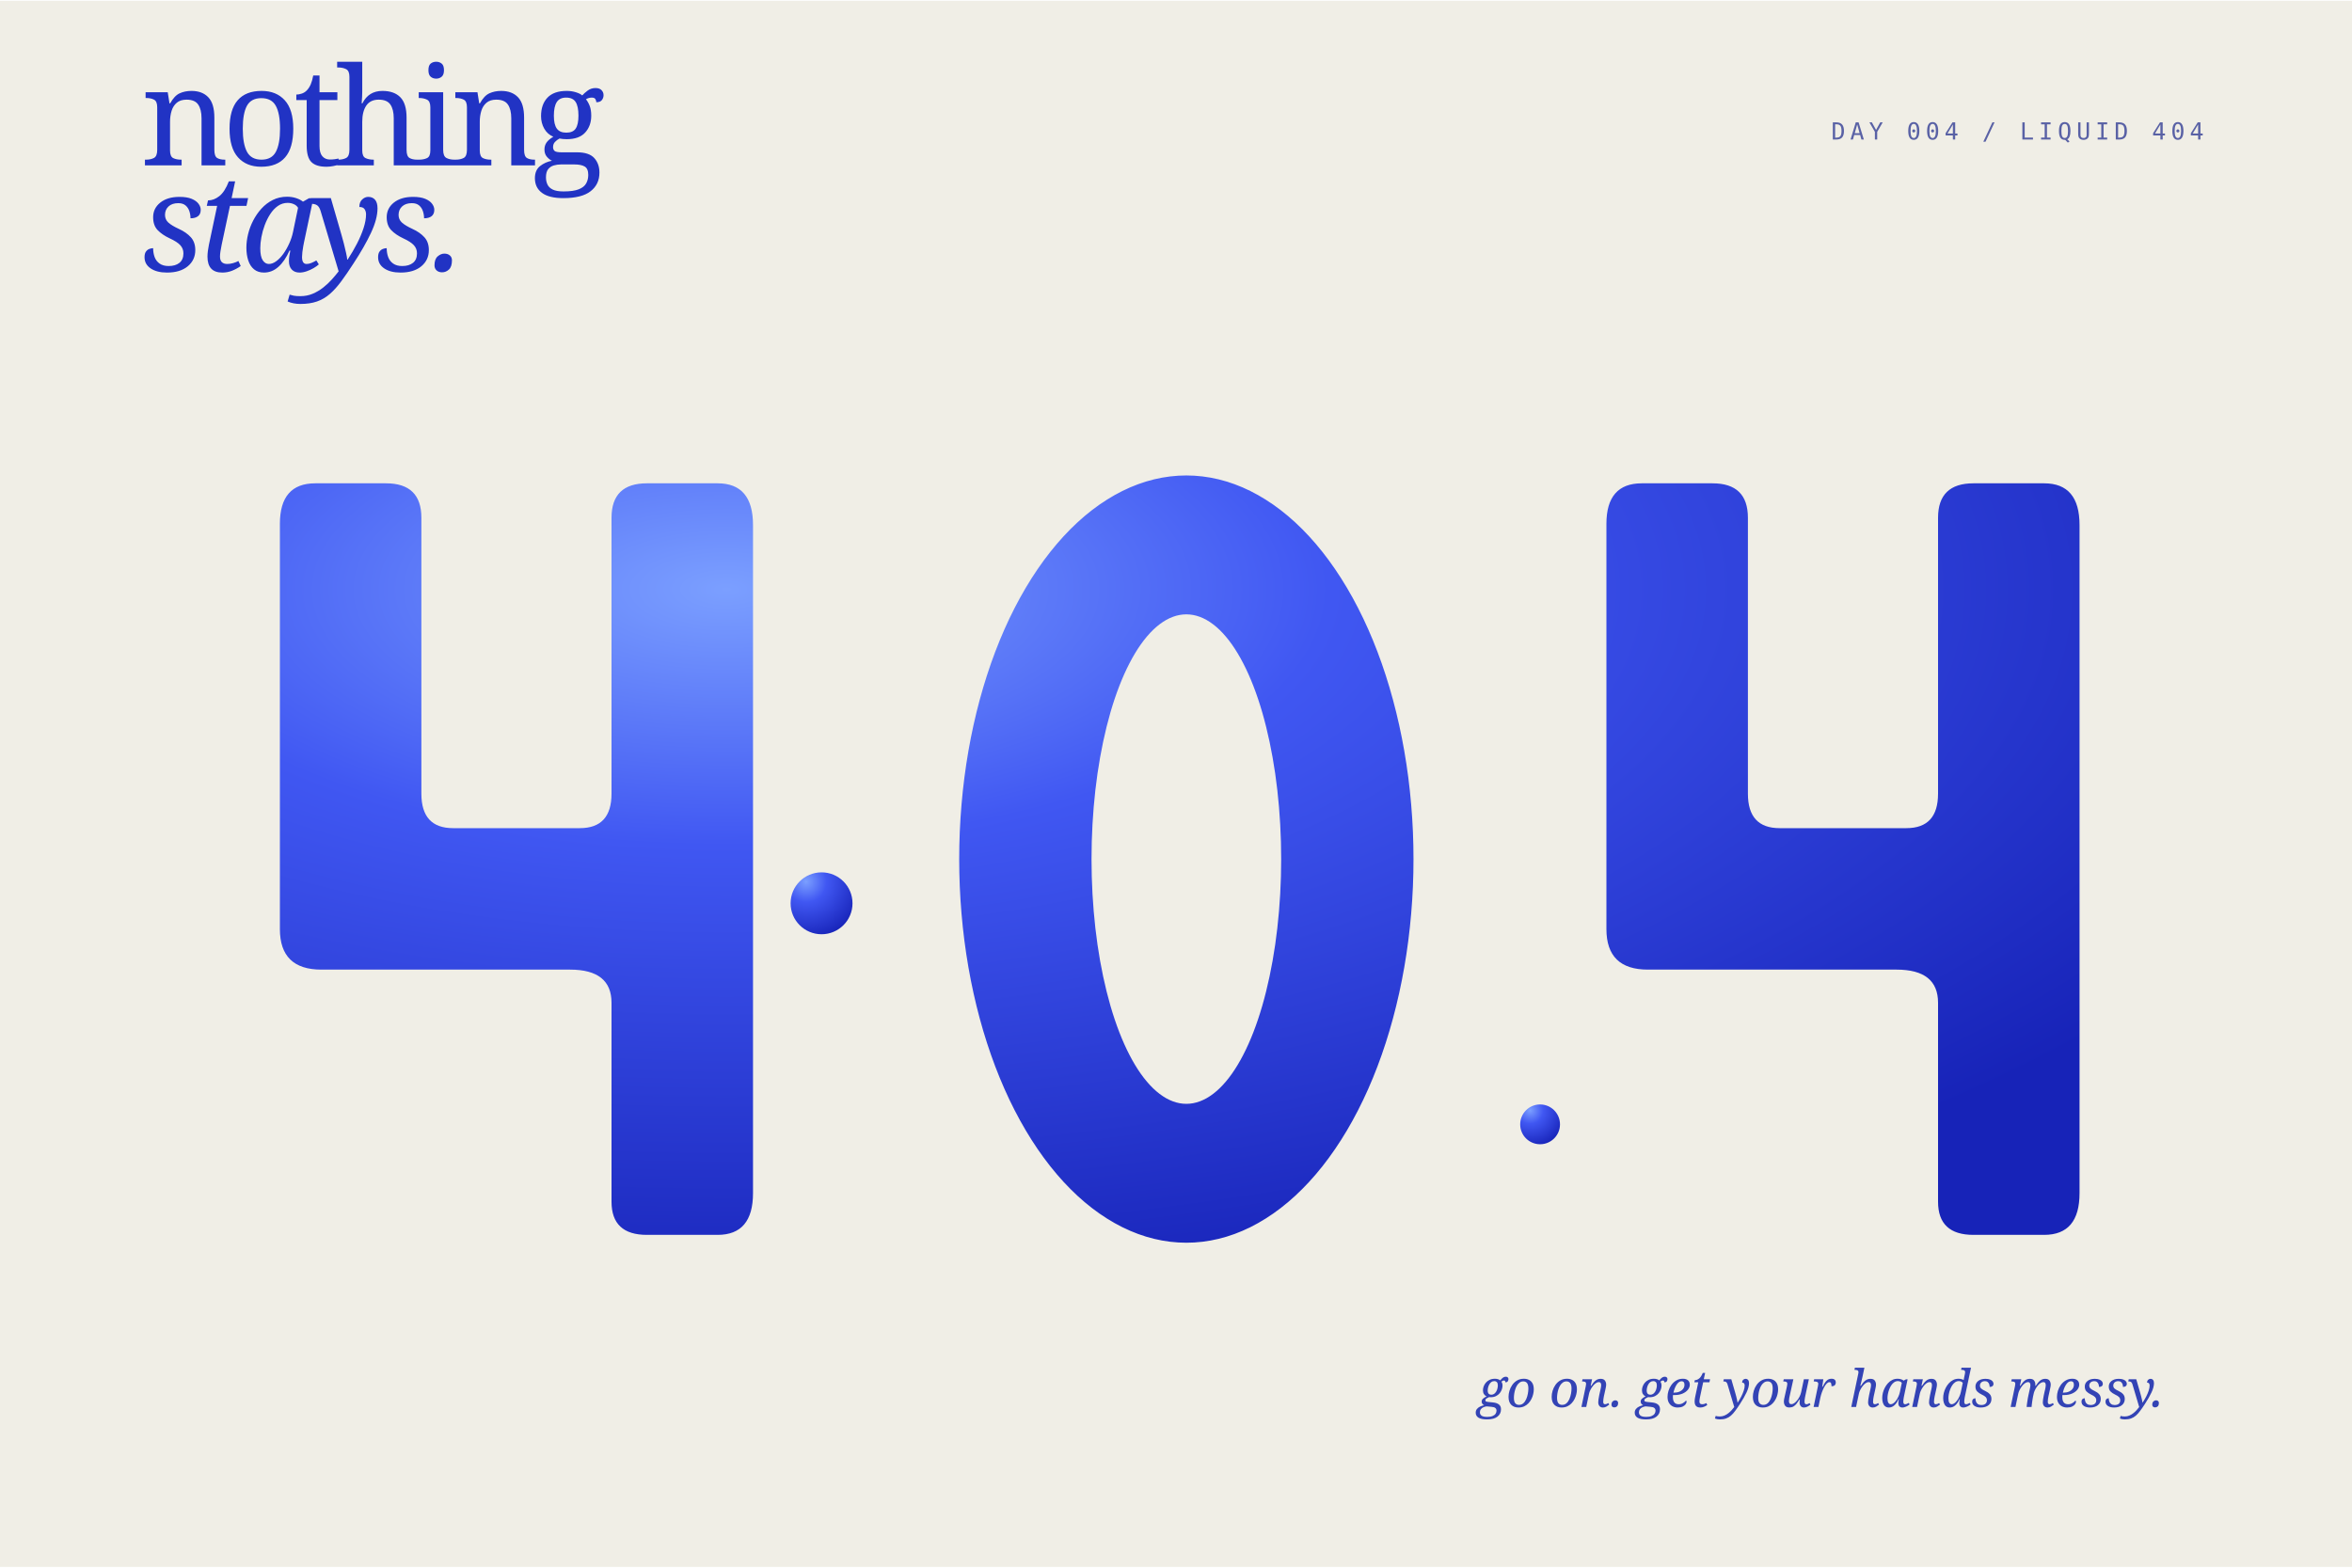
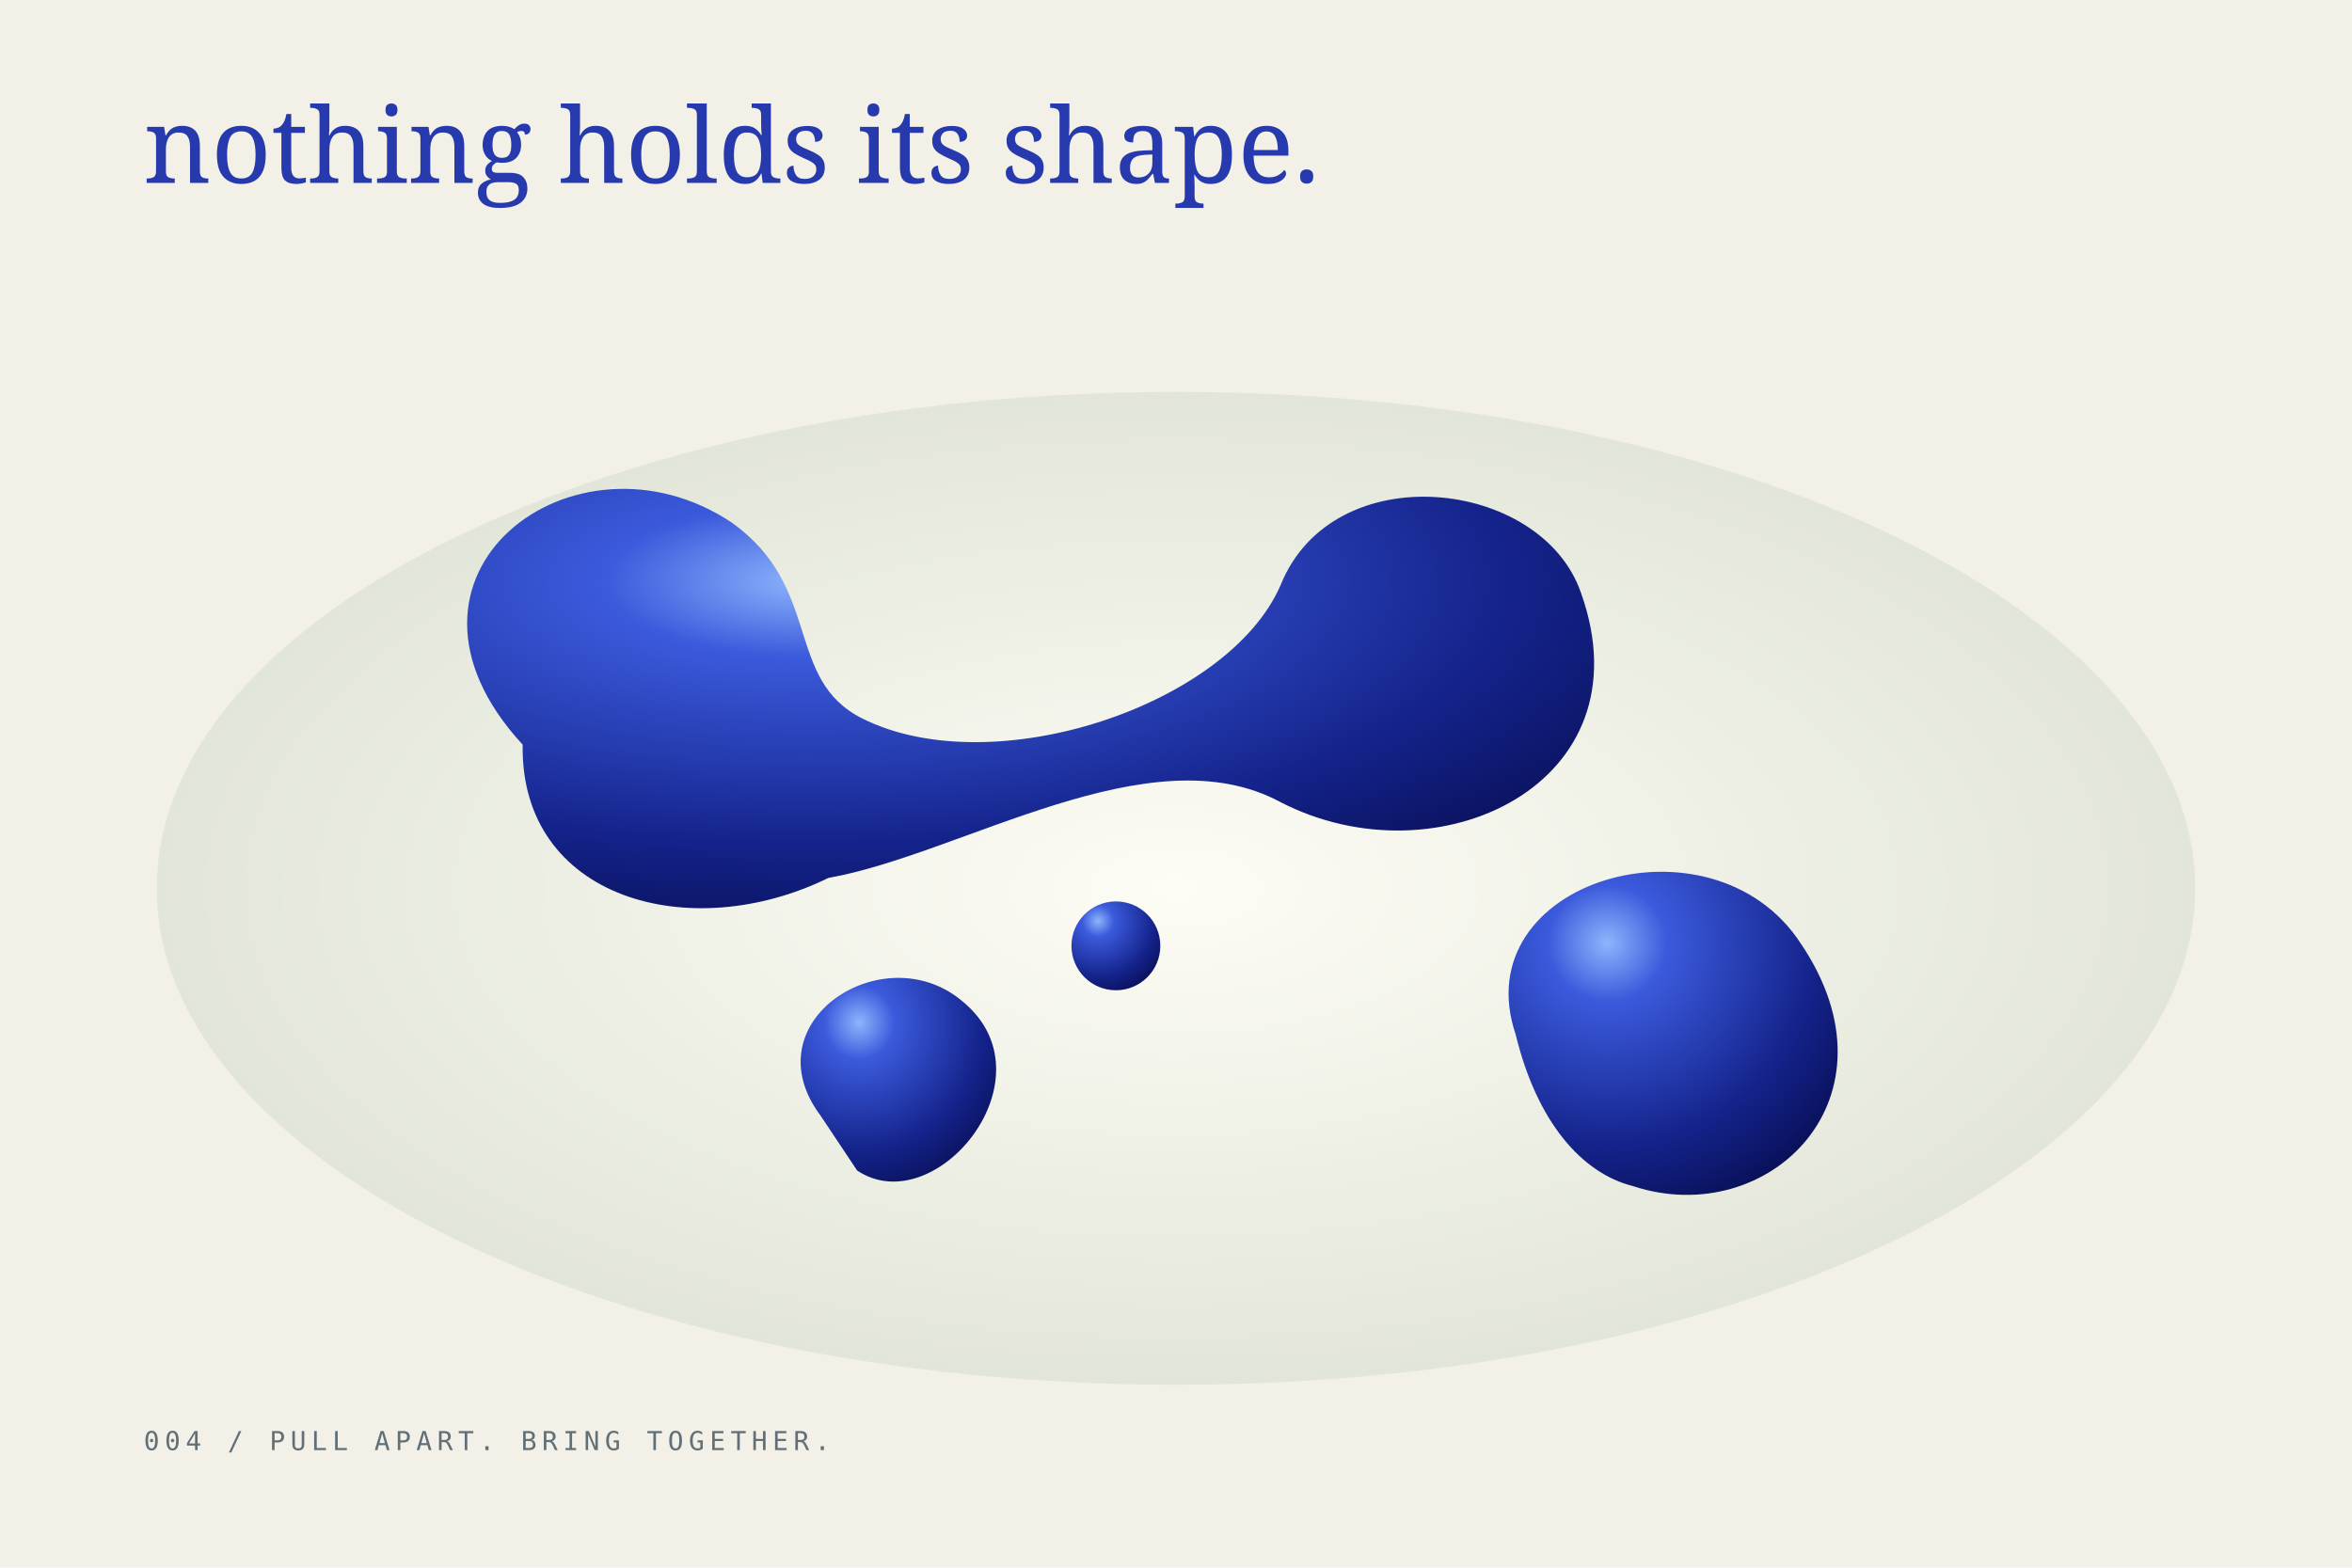
- <svg xmlns="http://www.w3.org/2000/svg" width="900" height="600" viewBox="0 0 1000 666">
+ <svg xmlns="http://www.w3.org/2000/svg" width="900" height="600" viewBox="0 0 900 600">
  <defs>
-     <radialGradient id="ink" cx=".25" cy=".15" r=".95">
-       <stop stop-color="#7b9fff" />
-       <stop offset=".35" stop-color="#4057f2" />
-       <stop offset="1" stop-color="#1723b8" />
+     <radialGradient id="pool">
+       <stop stop-color="#fdfcf5" />
+       <stop offset="1" stop-color="#e2e6d8" />
+     </radialGradient>
+     <radialGradient id="ink" cx=".3" cy=".22" r=".9">
+       <stop stop-color="#8db4fc" />
+       <stop offset=".2" stop-color="#3b5adc" />
+       <stop offset=".7" stop-color="#14238b" />
+       <stop offset="1" stop-color="#080e53" />
    </radialGradient>
  </defs>
-   <path fill="#f0eee6" d="M0 0H1000V666H0Z" />
-   <g fill="#2133c4" font-family="Georgia,serif" font-size="58" letter-spacing="-3">
-     <text x="60" y="70">nothing<tspan font-style="italic" x="60" y="115">stays.</tspan>
-     </text>
+   <path fill="#f2f0e7" d="M0 0H900V600H0Z" />
+   <ellipse cx="450" cy="340" rx="390" ry="190" fill="url(#pool)" />
+   <g fill="url(#ink)">
+     <path d="M200 285C140 220 220 160 280 200C315 225 300 260 330 275C380 300 470 270 490 224C510 174 590 183 605 227C631 300 550 338 490 307C440 280 368 327 317 336C264 362 199 344 200 285Z" />
+     <path d="M580 396C560 337 655 309 689 361C729 420 677 471 625 454C605 449 588 429 580 396Z" />
+     <path d="M314 427C287 391 338 358 368 383C404 412 358 468 328 448Z" />
+     <circle cx="427" cy="362" r="17" />
  </g>
-   <g transform="translate(25 130) scale(.94)">
-     <path d="M100.00 98.33Q100.00 80.00 116.00 80.00Q132.00 80.00 148.00 80.00Q164.00 80.00 164.00 95.60Q164.00 111.20 164.00 126.80Q164.00 142.40 164.00 158.00Q164.00 173.60 164.00 189.20Q164.00 204.80 164.00 220.40Q164.00 236.00 178.33 236.00Q192.67 236.00 207.00 236.00Q221.33 236.00 235.67 236.00Q250.00 236.00 250.00 220.40Q250.00 204.80 250.00 189.20Q250.00 173.60 250.00 158.00Q250.00 142.40 250.00 126.80Q250.00 111.20 250.00 95.60Q250.00 80.00 266.00 80.00Q282.00 80.00 298.00 80.00Q314.00 80.00 314.00 98.89Q314.00 117.78 314.00 136.67Q314.00 155.56 314.00 174.44Q314.00 193.33 314.00 212.22Q314.00 231.11 314.00 250.00Q314.00 268.89 314.00 287.78Q314.00 306.67 314.00 325.56Q314.00 344.44 314.00 363.33Q314.00 382.22 314.00 401.11Q314.00 420.00 298.00 420.00Q282.00 420.00 266.00 420.00Q250.00 420.00 250.00 405.00Q250.00 390.00 250.00 375.00Q250.00 360.00 250.00 345.00Q250.00 330.00 250.00 315.00Q250.00 300.00 231.25 300.00Q212.50 300.00 193.75 300.00Q175.00 300.00 156.25 300.00Q137.50 300.00 118.75 300.00Q100.00 300.00 100.00 281.67Q100.00 263.33 100.00 245.00Q100.00 226.67 100.00 208.33Q100.00 190.00 100.00 171.67Q100.00 153.33 100.00 135.00Q100.00 116.67 100.00 98.33Z M612.48 237.62Q613.00 250.00 612.48 262.38Q611.95 274.76 610.39 286.89Q608.83 299.02 606.26 310.65Q603.69 322.28 600.17 333.18Q596.65 344.07 592.25 354.01Q587.84 363.95 582.65 372.72Q577.45 381.50 571.57 388.94Q565.69 396.38 559.24 402.33Q552.79 408.28 545.90 412.61Q539.02 416.95 531.84 419.59Q524.66 422.23 517.33 423.11Q510.00 424.00 502.67 423.11Q495.34 422.23 488.16 419.59Q480.98 416.95 474.10 412.61Q467.21 408.28 460.76 402.33Q454.31 396.38 448.43 388.94Q442.55 381.50 437.35 372.72Q432.16 363.95 427.75 354.01Q423.35 344.07 419.83 333.18Q416.31 322.28 413.74 310.65Q411.17 299.02 409.61 286.89Q408.05 274.76 407.52 262.38Q407.00 250.00 407.52 237.62Q408.05 225.24 409.61 213.11Q411.17 200.98 413.74 189.35Q416.31 177.72 419.83 166.82Q423.35 155.93 427.75 145.99Q432.16 136.05 437.35 127.28Q442.55 118.50 448.43 111.06Q454.31 103.62 460.76 97.67Q467.21 91.72 474.10 87.39Q480.98 83.05 488.16 80.41Q495.34 77.77 502.67 76.89Q510.00 76.00 517.33 76.89Q524.66 77.77 531.84 80.41Q539.02 83.05 545.90 87.39Q552.79 91.72 559.24 97.67Q565.69 103.62 571.57 111.06Q577.45 118.50 582.65 127.28Q587.84 136.05 592.25 145.99Q596.65 155.93 600.17 166.82Q603.69 177.72 606.26 189.35Q608.83 200.98 610.39 213.11Q611.95 225.24 612.48 237.62Z M552.78 242.10Q552.56 234.20 551.91 226.47Q551.26 218.73 550.19 211.31Q549.11 203.89 547.64 196.94Q546.17 189.99 544.34 183.65Q542.50 177.31 540.33 171.71Q538.16 166.11 535.70 161.37Q533.25 156.62 530.56 152.83Q527.86 149.03 524.99 146.26Q522.11 143.50 519.12 141.81Q516.12 140.13 513.06 139.56Q510.00 139.00 506.94 139.56Q503.88 140.13 500.88 141.81Q497.89 143.50 495.01 146.26Q492.14 149.03 489.44 152.83Q486.75 156.62 484.30 161.37Q481.84 166.11 479.67 171.71Q477.50 177.31 475.66 183.65Q473.83 189.99 472.36 196.94Q470.89 203.89 469.81 211.31Q468.74 218.73 468.09 226.47Q467.44 234.20 467.22 242.10Q467.00 250.00 467.22 257.90Q467.44 265.80 468.09 273.53Q468.74 281.27 469.81 288.69Q470.89 296.11 472.36 303.06Q473.83 310.01 475.66 316.35Q477.50 322.69 479.67 328.29Q481.84 333.89 484.30 338.63Q486.75 343.38 489.44 347.17Q492.14 350.97 495.01 353.74Q497.89 356.50 500.88 358.19Q503.88 359.87 506.94 360.44Q510.00 361.00 513.06 360.44Q516.12 359.87 519.12 358.19Q522.11 356.50 524.99 353.74Q527.86 350.97 530.56 347.17Q533.25 343.38 535.70 338.63Q538.16 333.89 540.33 328.29Q542.50 322.69 544.34 316.35Q546.17 310.01 547.64 303.06Q549.11 296.11 550.19 288.69Q551.26 281.27 551.91 273.53Q552.56 265.80 552.78 257.90Q553.00 250.00 552.78 242.10Z M700.00 98.33Q700.00 80.00 716.00 80.00Q732.00 80.00 748.00 80.00Q764.00 80.00 764.00 95.60Q764.00 111.20 764.00 126.80Q764.00 142.40 764.00 158.00Q764.00 173.60 764.00 189.20Q764.00 204.80 764.00 220.40Q764.00 236.00 778.33 236.00Q792.67 236.00 807.00 236.00Q821.33 236.00 835.67 236.00Q850.00 236.00 850.00 220.40Q850.00 204.80 850.00 189.20Q850.00 173.60 850.00 158.00Q850.00 142.40 850.00 126.80Q850.00 111.20 850.00 95.60Q850.00 80.00 866.00 80.00Q882.00 80.00 898.00 80.00Q914.00 80.00 914.00 98.89Q914.00 117.78 914.00 136.67Q914.00 155.56 914.00 174.44Q914.00 193.33 914.00 212.22Q914.00 231.11 914.00 250.00Q914.00 268.89 914.00 287.78Q914.00 306.67 914.00 325.56Q914.00 344.44 914.00 363.33Q914.00 382.22 914.00 401.11Q914.00 420.00 898.00 420.00Q882.00 420.00 866.00 420.00Q850.00 420.00 850.00 405.00Q850.00 390.00 850.00 375.00Q850.00 360.00 850.00 345.00Q850.00 330.00 850.00 315.00Q850.00 300.00 831.25 300.00Q812.50 300.00 793.75 300.00Q775.00 300.00 756.25 300.00Q737.50 300.00 718.75 300.00Q700.00 300.00 700.00 281.67Q700.00 263.33 700.00 245.00Q700.00 226.67 700.00 208.33Q700.00 190.00 700.00 171.67Q700.00 153.33 700.00 135.00Q700.00 116.67 700.00 98.33Z" fill="url(#ink)" fill-rule="nonzero" />
-     <circle cx="345" cy="270" r="14" fill="url(#ink)" />
-     <circle cx="670" cy="370" r="9" fill="url(#ink)" />
-   </g>
-   <text x="937" y="59" text-anchor="end" font-family="monospace" font-size="10" fill="#5961a5" letter-spacing="2">DAY 004 / LIQUID 404</text>
-   <text x="920" y="598" text-anchor="end" font-family="Georgia,serif" font-style="italic" font-size="22" fill="#3343b5">go on. get your hands messy.</text>
+   <text x="55" y="70" fill="#2639ad" font-family="Georgia,serif" font-size="40">nothing holds its shape.</text>
+   <text x="55" y="555" fill="#617078" font-family="monospace" font-size="10" letter-spacing="2">004 / PULL APART. BRING TOGETHER.</text>
</svg>
